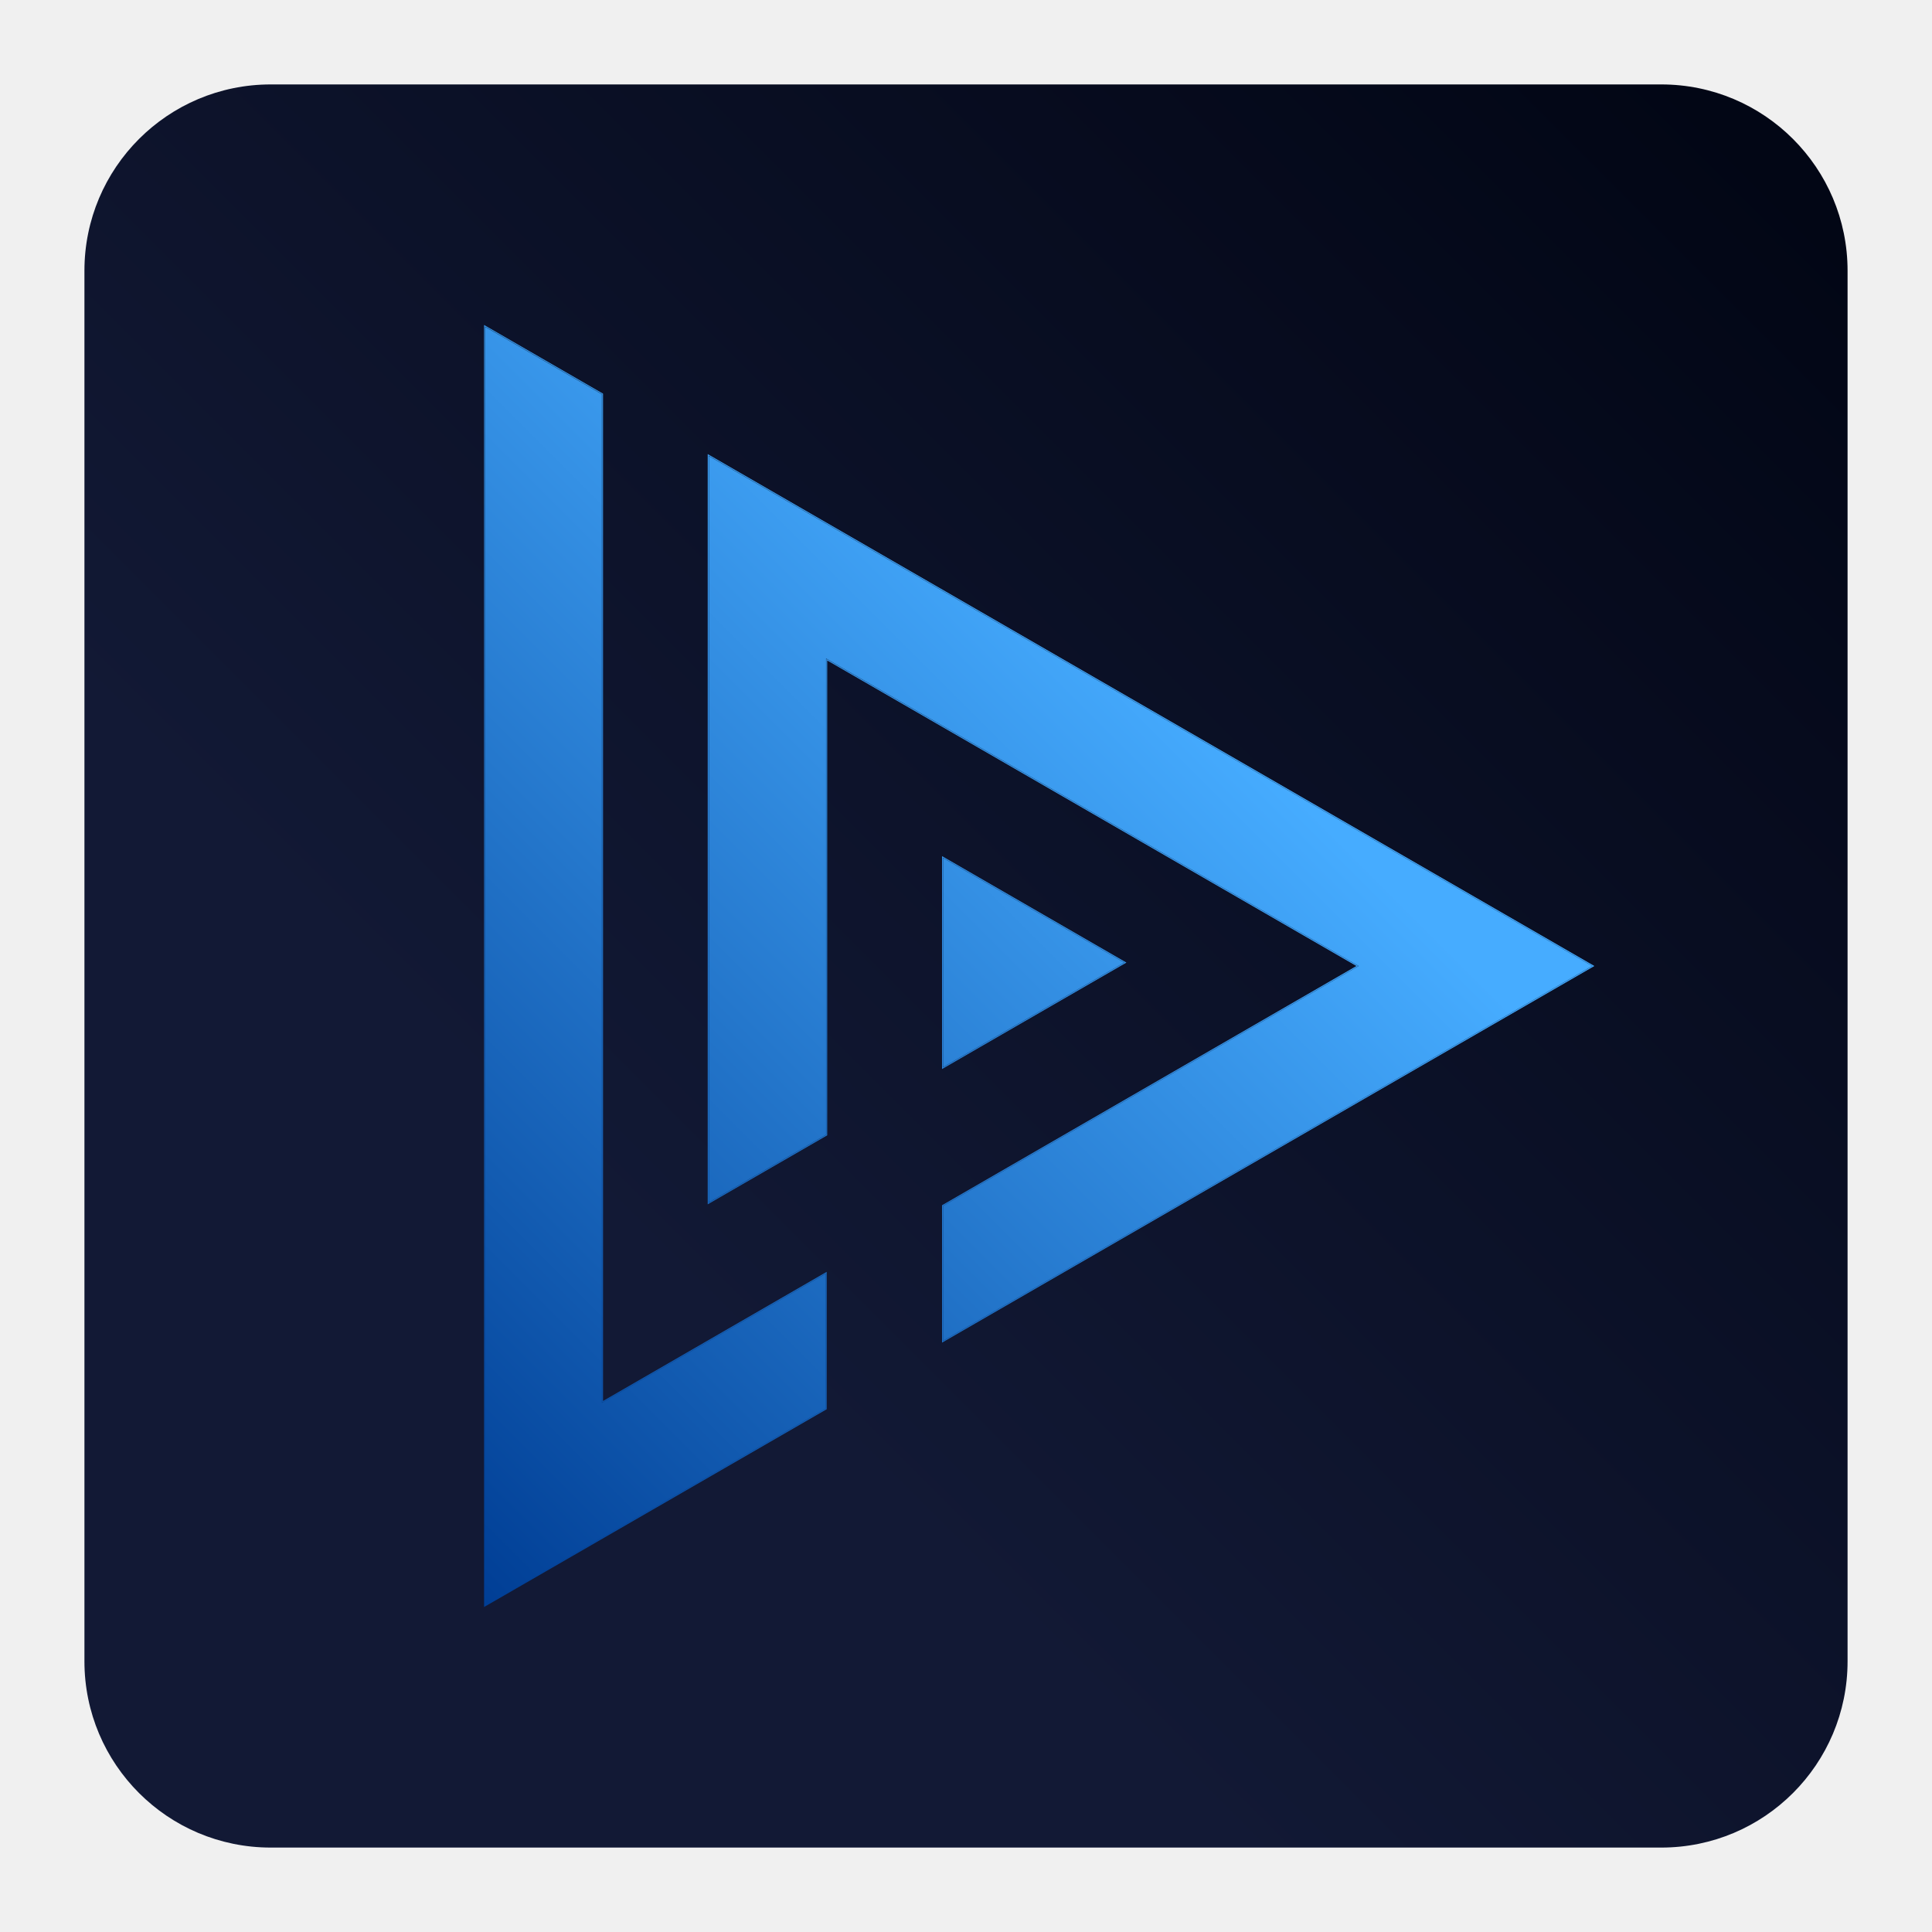
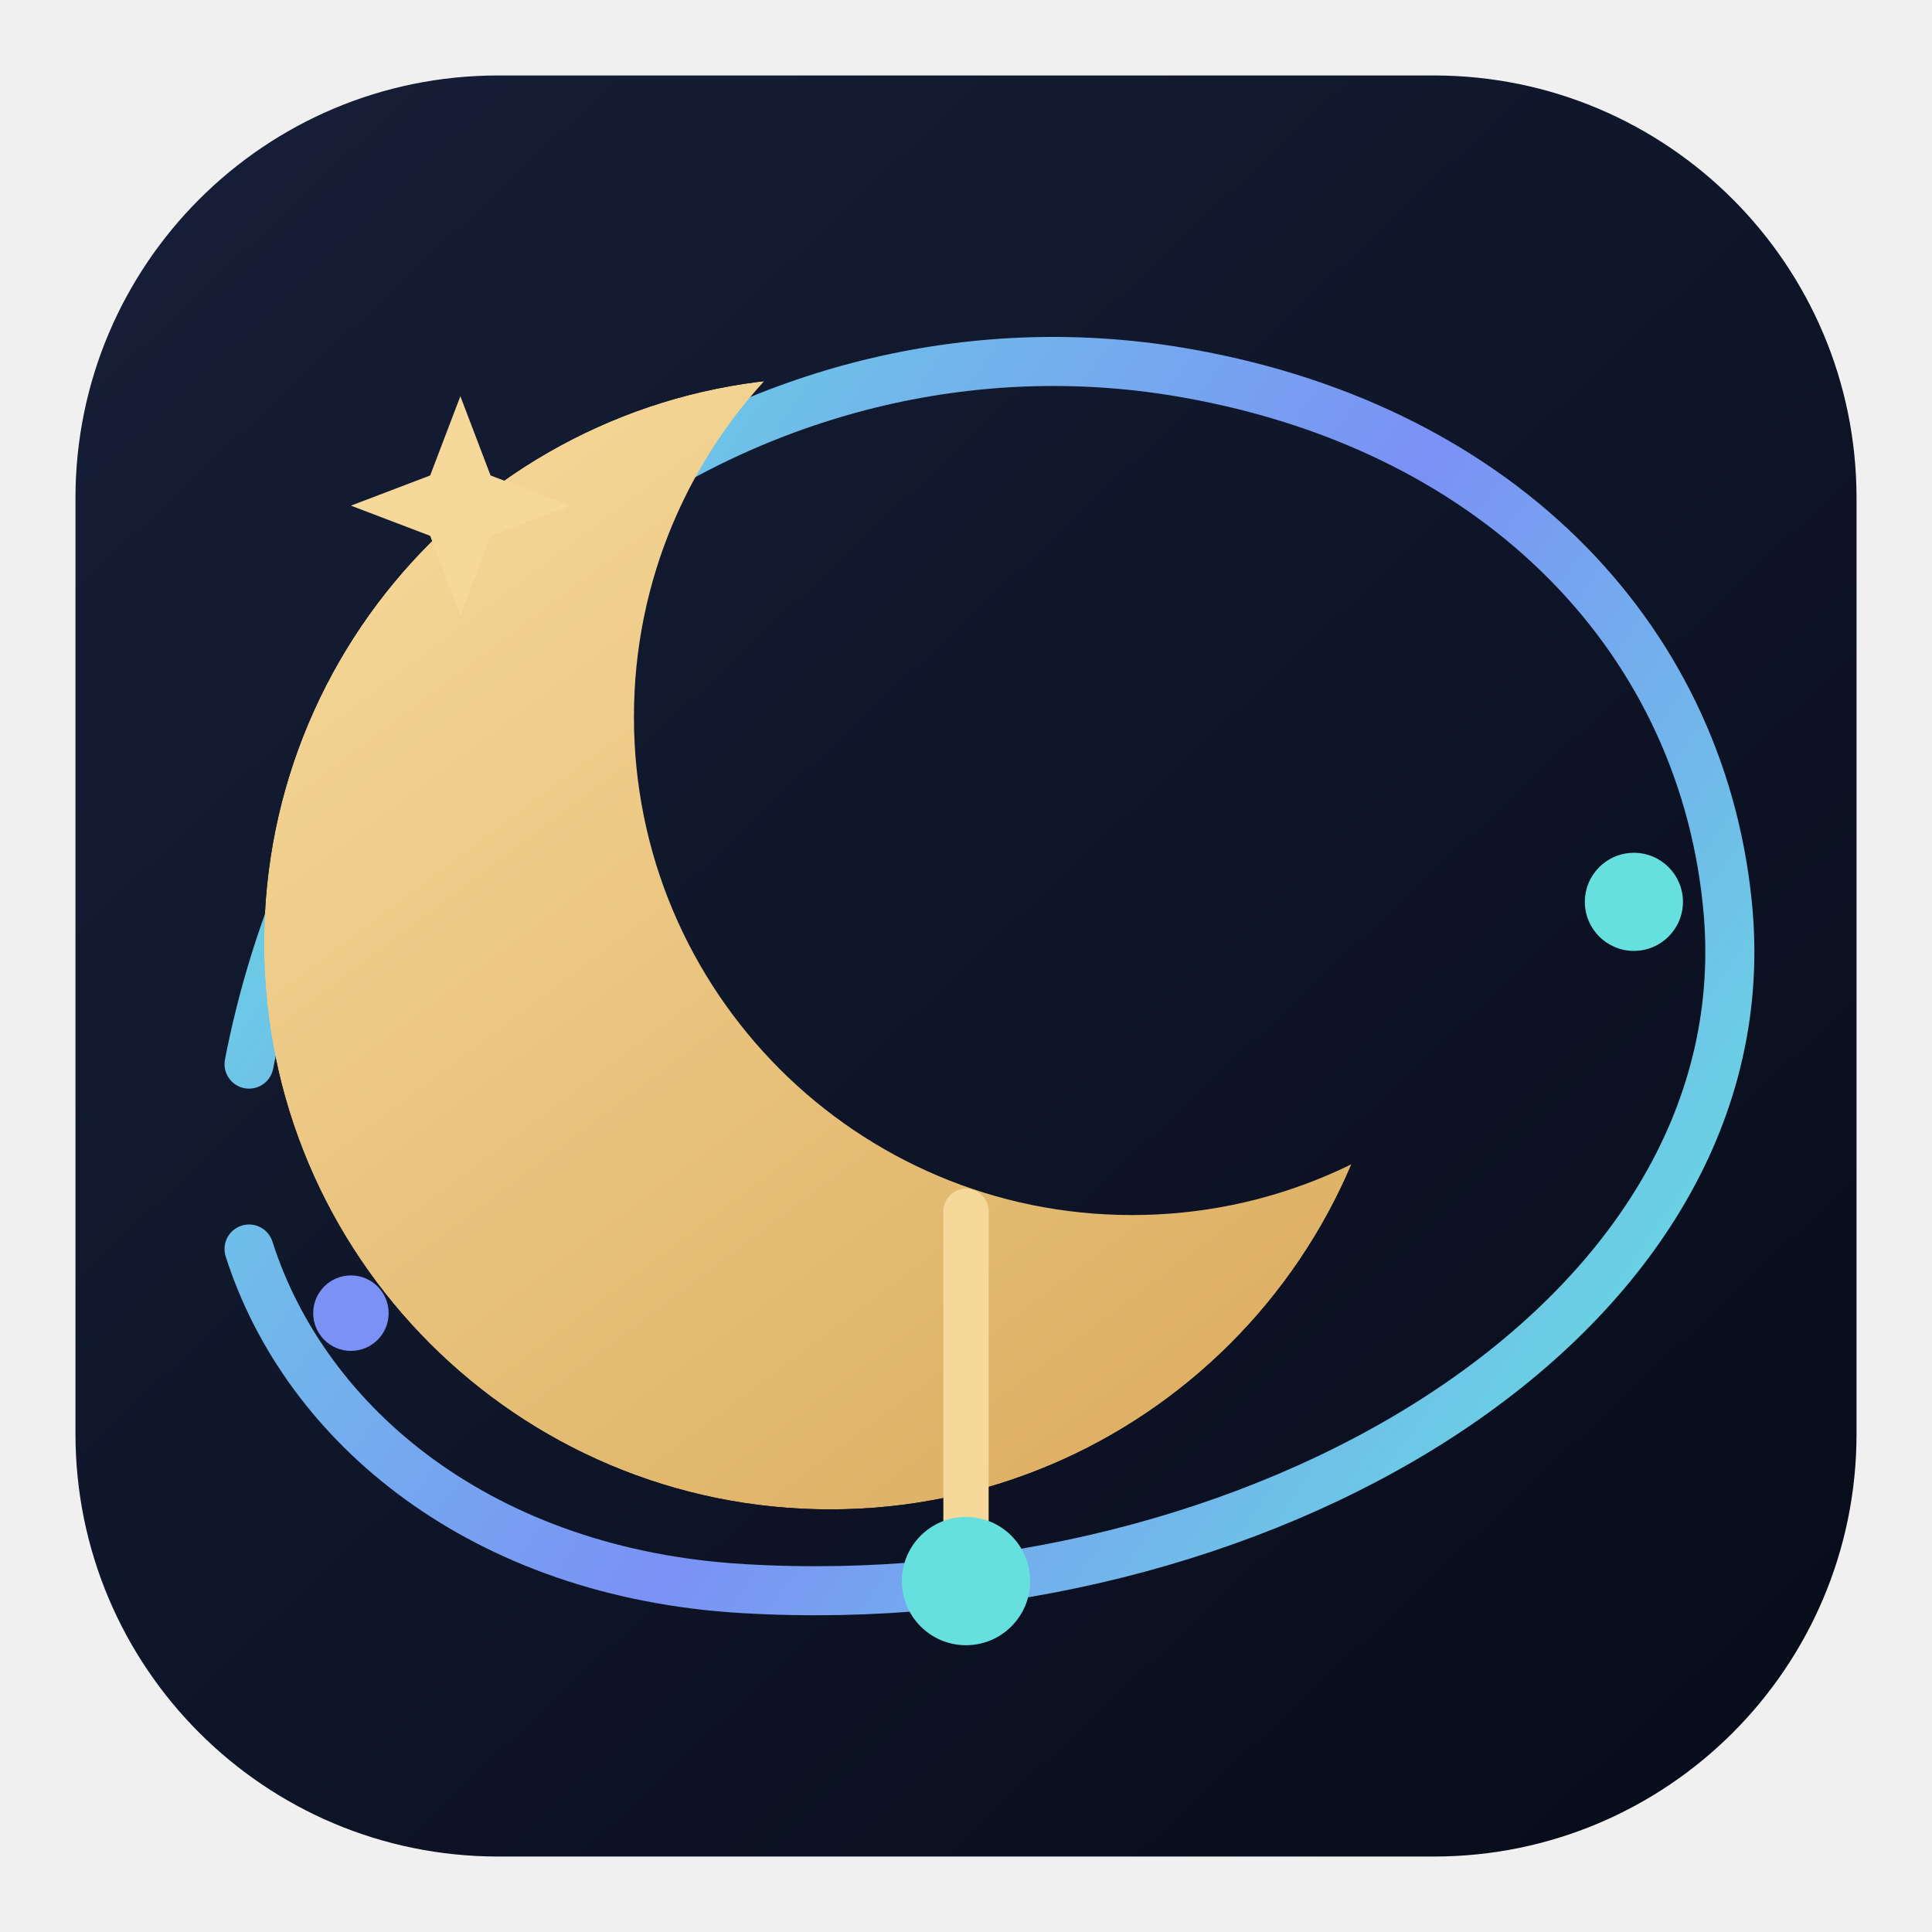
- <svg xmlns="http://www.w3.org/2000/svg" viewBox="0 0 500 500">
+ <svg xmlns="http://www.w3.org/2000/svg" viewBox="0 0 512 512">
  <defs>
-     <linearGradient gradientUnits="userSpaceOnUse" x1="250" y1="60.691" x2="250" y2="439.31" id="gradient-1" gradientTransform="matrix(0.62884, 0.62884, -0.62884, 0.62884, 301.6935, -118.8482)">
-       <stop offset="0" style="stop-color: rgb(2, 6, 21);" />
-       <stop offset="1" style="stop-color: rgb(18, 25, 53);" />
+     <linearGradient id="bg" x1="60" y1="48" x2="452" y2="464" gradientUnits="userSpaceOnUse">
+       <stop stop-color="#151E36" />
+       <stop offset="1" stop-color="#080D1B" />
    </linearGradient>
-     <linearGradient gradientUnits="userSpaceOnUse" x1="10802.515" y1="7688.36" x2="10802.515" y2="13911.66" id="gradient-2" gradientTransform="matrix(-0.028, -0.028, 0.028, -0.028, 233.907, 905.0585)">
-       <stop offset="0" style="stop-color: rgb(0, 62, 149);" />
-       <stop offset="1" style="stop-color: rgb(70, 172, 255);" />
+     <linearGradient id="moon" x1="120" y1="90" x2="360" y2="410" gradientUnits="userSpaceOnUse">
+       <stop stop-color="#F6D99A" />
+       <stop offset="1" stop-color="#D9A95B" />
    </linearGradient>
-     <linearGradient gradientUnits="userSpaceOnUse" x1="10800.265" y1="7696.154" x2="10800.265" y2="13903.866" id="gradient-3" gradientTransform="matrix(0.044238, 0, 0, -0.044238, -212.1624, 727.776)">
-       <stop offset="0" style="stop-color: rgb(0, 62, 149);" />
-       <stop offset="1" style="stop-color: rgba(0, 0, 0, 1)" />
+     <linearGradient id="orbit" x1="64" y1="128" x2="448" y2="390" gradientUnits="userSpaceOnUse">
+       <stop stop-color="#66E0DF" />
+       <stop offset=".55" stop-color="#7B91F5" />
+       <stop offset="1" stop-color="#66E0DF" />
    </linearGradient>
+     <mask id="crescent">
+       <rect width="512" height="512" fill="black" />
+       <circle cx="220" cy="250" r="150" fill="white" />
+       <circle cx="300" cy="190" r="132" fill="black" />
+     </mask>
  </defs>
-   <g style="" transform="matrix(1.205162, 0, 0, 1.205162, -51.29061, -51.29061)">
-     <rect x="60.691" y="60.691" width="378.619" height="378.619" rx="40" ry="40" style="stroke: rgb(0, 0, 0); stroke-width: 0px; fill: url(#gradient-1);" />
-     <path d="M 171.945 127.03 L 146.511 112.346 L 146.511 112.729 C 146.511 204.245 146.511 295.758 146.511 387.272 L 146.511 387.655 L 146.843 387.463 C 171.219 373.391 195.594 359.317 219.97 345.243 L 220.08 345.18 L 220.08 315.683 L 172.056 343.411 L 172.056 343.257 C 172.056 271.245 172.057 199.414 172.056 127.221 L 172.056 127.094 L 171.945 127.03 Z M 220.329 184.461 C 258.277 206.37 295.767 228.015 333.714 249.924 L 333.846 250.001 L 333.714 250.077 C 303.976 267.246 274.704 284.147 244.967 301.316 L 244.856 301.379 L 244.856 330.876 L 245.188 330.684 C 283.291 308.684 321.398 286.685 359.5 264.685 L 384.738 250.116 L 384.937 250.001 L 359.5 235.317 C 313.028 208.486 266.559 181.655 220.085 154.824 L 219.969 154.758 L 194.536 140.074 L 194.536 140.457 C 194.536 193.902 194.536 247.346 194.536 300.792 L 194.536 301.175 L 220.086 286.424 L 220.196 286.36 L 220.196 184.384 L 220.329 184.461 Z M 244.856 272.123 L 284.445 249.266 L 244.856 226.406 L 244.856 272.123 Z" style="fill-opacity: 1; fill-rule: evenodd; stroke-width: 0px; fill: url(#gradient-2);" id="path14" />
-     <path d="M 171.846 127.202 L 146.711 112.69 L 146.711 112.729 C 146.711 204.245 146.71 295.758 146.71 387.272 L 146.71 387.31 L 146.743 387.291 C 171.119 373.218 195.495 359.145 219.87 345.071 L 219.881 345.065 L 219.881 345.065 L 219.881 345.065 L 219.881 316.028 L 171.857 343.755 L 171.857 343.602 C 171.857 271.475 171.857 199.414 171.857 127.221 L 171.857 127.209 L 171.846 127.202 Z M 171.79 127.221 L 171.812 127.234 L 171.812 127.285 C 171.813 199.457 171.812 271.602 171.812 343.794 L 171.812 343.832 L 219.837 316.105 L 219.837 345.039 L 219.793 345.065 C 195.436 359.128 171.23 373.103 146.887 387.157 L 146.754 387.233 L 146.754 387.08 C 146.754 295.63 146.755 204.372 146.755 112.92 L 146.755 112.767 L 171.768 127.209 L 171.79 127.221 Z M 220.13 184.116 C 258.178 206.084 296.065 227.956 334.112 249.924 L 334.244 250.001 L 334.112 250.077 C 304.397 267.234 274.803 284.32 245.066 301.488 L 245.055 301.494 L 245.055 330.531 L 245.088 330.512 C 283.191 308.512 321.298 286.512 359.401 264.512 L 384.539 250.001 L 359.401 235.489 C 312.928 208.658 266.46 181.828 219.986 154.997 L 219.87 154.931 L 194.735 140.419 L 194.735 140.457 C 194.735 193.902 194.735 247.346 194.735 300.792 L 194.735 300.83 L 219.986 286.251 L 219.997 286.245 L 219.997 286.252 L 220.014 286.235 L 219.997 286.245 L 219.997 286.245 L 219.997 184.04 L 220.13 184.116 Z M 219.953 286.194 L 219.953 286.219 L 219.931 286.232 L 194.78 300.753 L 194.78 300.6 C 194.78 247.219 194.779 194.029 194.779 140.649 L 194.779 140.496 L 219.848 154.969 L 219.964 155.035 C 266.438 181.866 312.906 208.697 359.378 235.527 L 384.451 250.001 L 359.378 264.474 C 321.276 286.474 283.279 308.41 245.232 330.378 L 245.1 330.454 L 245.1 301.545 L 245.1 301.52 L 245.122 301.507 L 245.144 301.494 C 274.862 284.337 304.563 267.189 334.3 250.02 L 334.333 250.001 L 334.3 249.982 C 296.197 227.982 258.09 205.982 219.986 183.982 L 219.953 183.963 L 219.953 286.194 Z M 284.047 249.266 L 245.055 226.75 L 245.055 271.778 L 284.047 249.266 Z M 245.1 226.827 L 283.959 249.266 L 245.1 271.701 L 245.1 226.827 Z" style="stroke-width: 0px; fill: url(#gradient-3);" />
-   </g>
+   <rect x="20" y="20" width="472" height="472" rx="112" fill="url(#bg)" />
+   <path d="M66 282C91 154 204 79 315 99c84 15 137 72 143 143 9 109-126 187-261 179-69-4-116-43-131-90" fill="none" stroke="url(#orbit)" stroke-width="13" stroke-linecap="round" />
+   <circle cx="220" cy="250" r="150" fill="url(#moon)" mask="url(#crescent)" />
+   <path d="M256 321v86" stroke="#F6D99A" stroke-width="12" stroke-linecap="round" />
+   <circle cx="256" cy="419" r="17" fill="#66E0DF" />
+   <circle cx="433" cy="239" r="13" fill="#66E0DF" />
+   <circle cx="93" cy="348" r="10" fill="#7B91F5" />
+   <path d="M122 105l8 21 21 8-21 8-8 21-8-21-21-8 21-8z" fill="#F6D99A" />
</svg>
